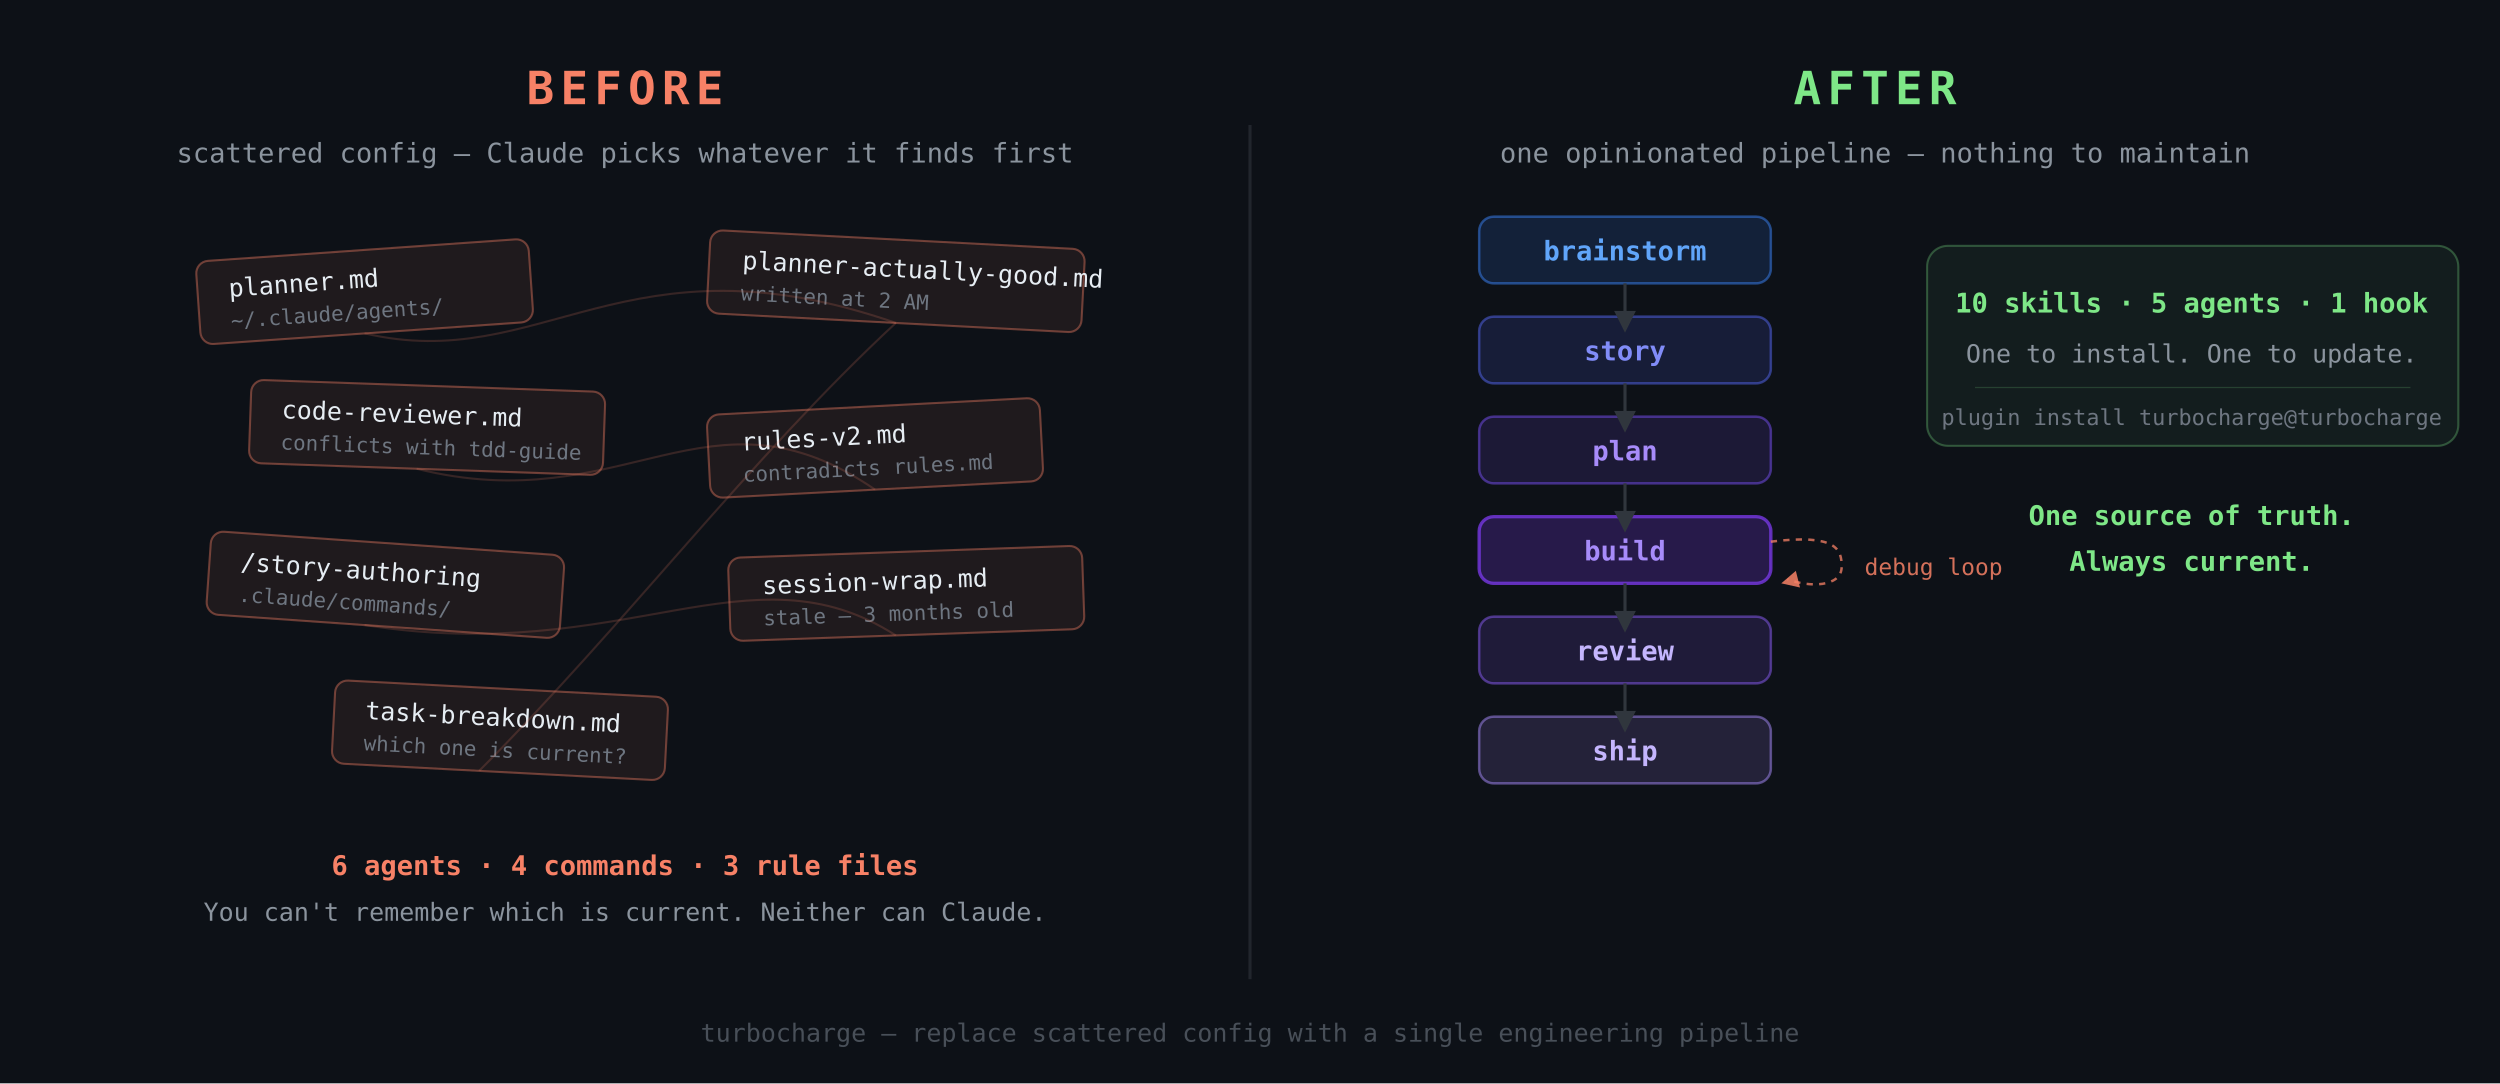
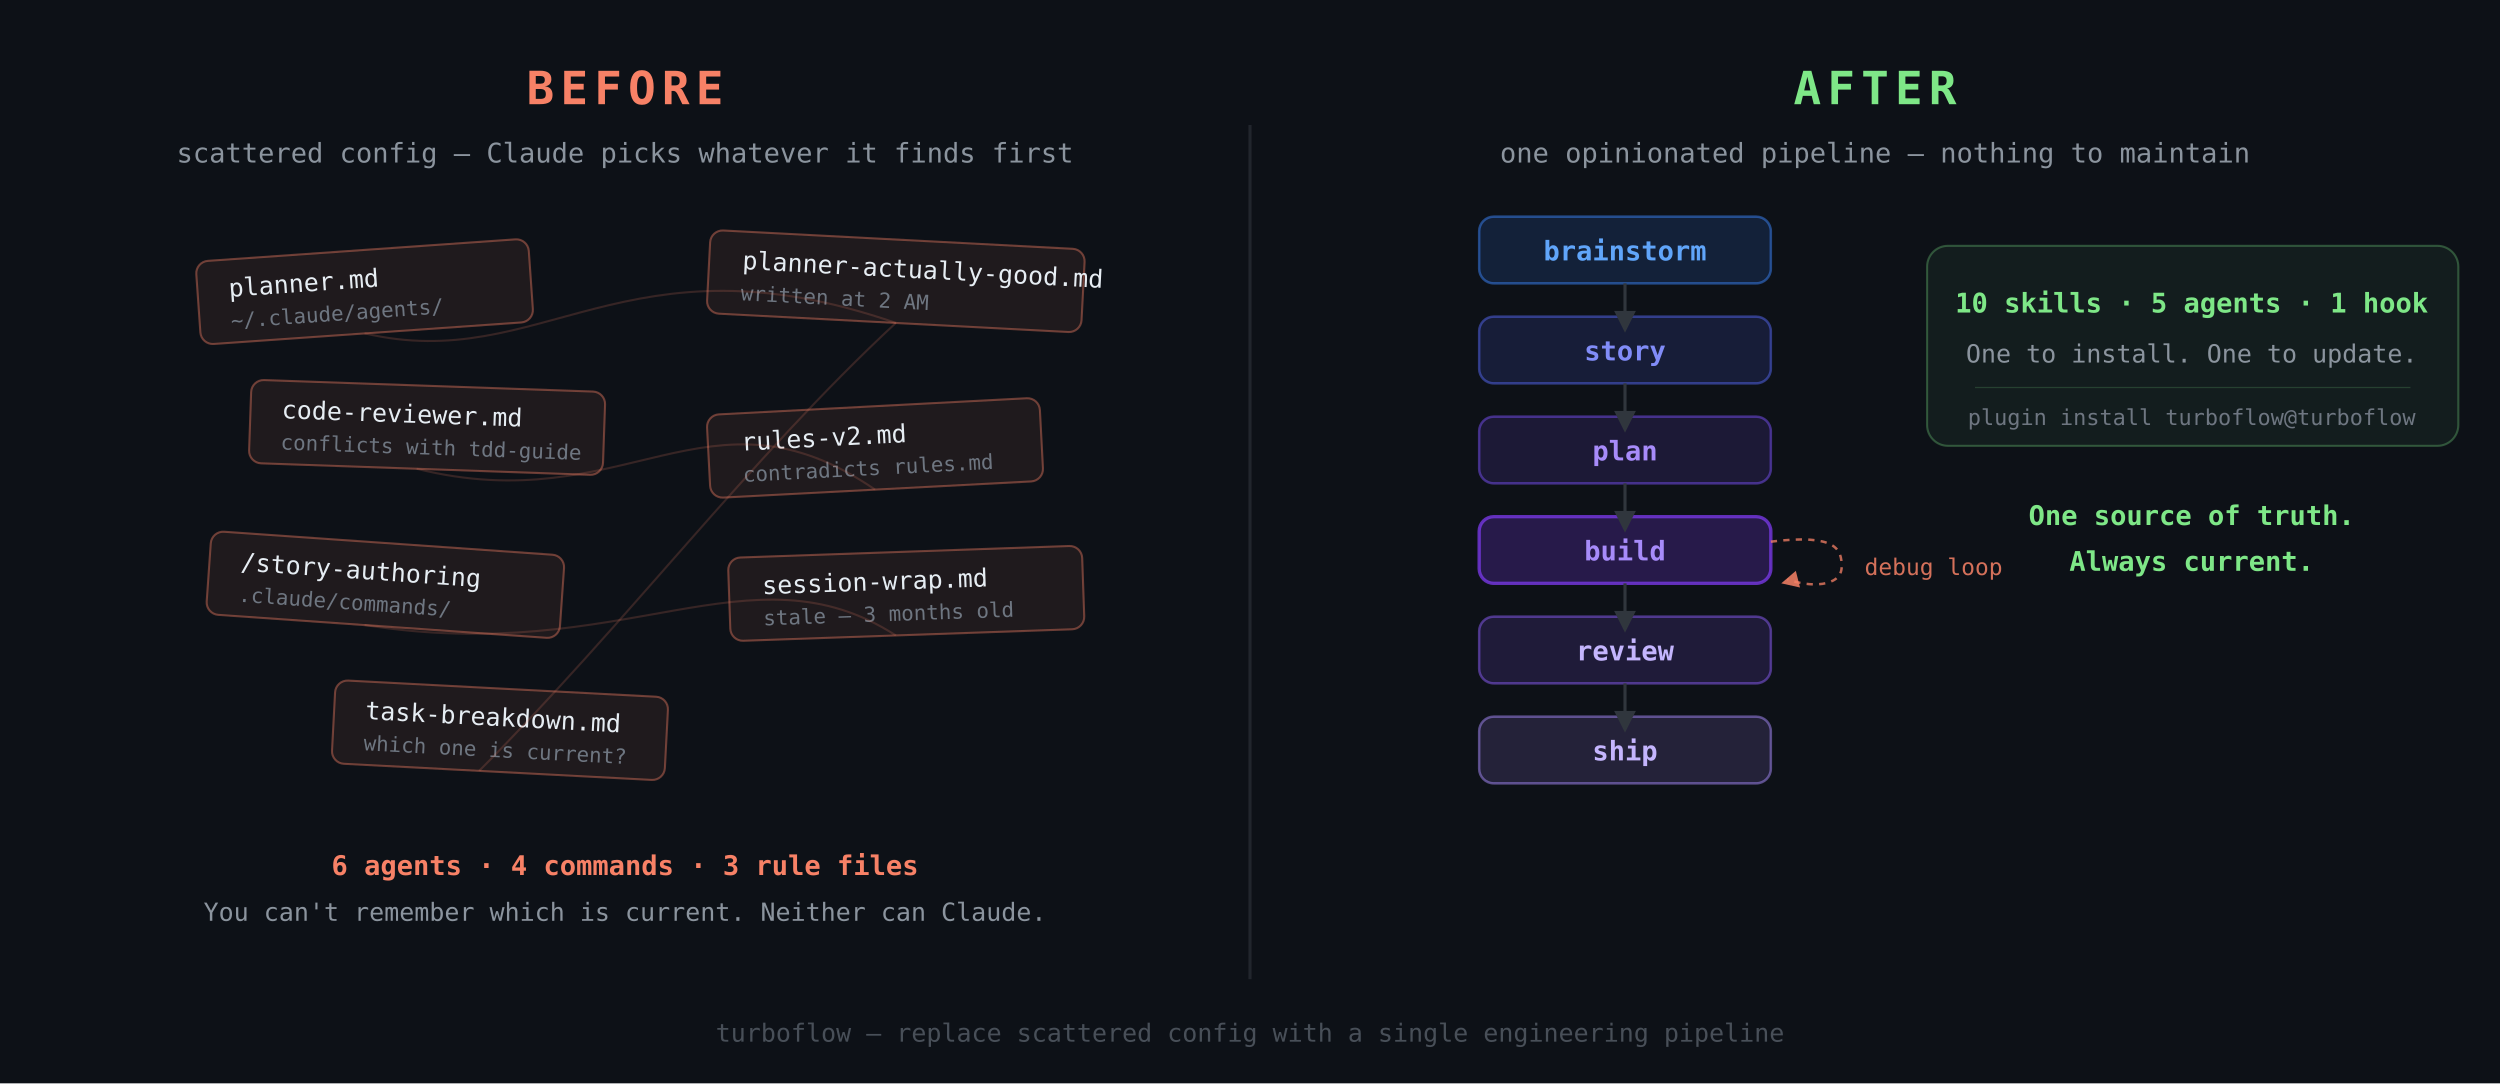
<svg xmlns="http://www.w3.org/2000/svg" viewBox="0 0 1200 520" width="1200" height="520" font-family="'SF Mono','Fira Code','Cascadia Code',monospace">
  <defs>
    <linearGradient id="baPipe" x1="0" y1="0" x2="0" y2="1">
      <stop offset="0%" stop-color="#3b82f6" />
      <stop offset="50%" stop-color="#7c3aed" />
      <stop offset="100%" stop-color="#a78bfa" />
    </linearGradient>
    <filter id="baSoft">
      <feGaussianBlur stdDeviation="9" result="b" />
      <feMerge>
        <feMergeNode in="b" />
        <feMergeNode in="SourceGraphic" />
      </feMerge>
    </filter>
  </defs>
  <rect width="1200" height="520" fill="#0d1117" />
  <line x1="600" y1="60" x2="600" y2="470" stroke="#21262d" stroke-width="1.5" />
  <text x="300" y="50" text-anchor="middle" fill="#f78166" font-size="22" font-weight="700" letter-spacing="3">BEFORE</text>
  <text x="300" y="78" text-anchor="middle" fill="#8b949e" font-size="13">scattered config — Claude picks whatever it finds first</text>
  <g font-size="12">
    <g transform="rotate(-4 175 140)">
      <rect x="95" y="120" width="160" height="40" rx="6" fill="#f78166" fill-opacity="0.08" stroke="#f78166" stroke-width="1" stroke-opacity="0.4" />
      <text x="110" y="138" fill="#e6edf3">planner.md</text>
      <text x="110" y="153" fill="#6e7681" font-size="10">~/.claude/agents/</text>
    </g>
    <g transform="rotate(3 430 135)">
      <rect x="340" y="115" width="180" height="40" rx="6" fill="#f78166" fill-opacity="0.08" stroke="#f78166" stroke-width="1" stroke-opacity="0.4" />
      <text x="356" y="133" fill="#e6edf3">planner-actually-good.md</text>
      <text x="356" y="148" fill="#6e7681" font-size="10">written at 2 AM</text>
    </g>
    <g transform="rotate(2 200 205)">
      <rect x="120" y="185" width="170" height="40" rx="6" fill="#f78166" fill-opacity="0.08" stroke="#f78166" stroke-width="1" stroke-opacity="0.4" />
      <text x="135" y="203" fill="#e6edf3">code-reviewer.md</text>
      <text x="135" y="218" fill="#6e7681" font-size="10">conflicts with tdd-guide</text>
    </g>
    <g transform="rotate(-3 420 215)">
      <rect x="340" y="195" width="160" height="40" rx="6" fill="#f78166" fill-opacity="0.08" stroke="#f78166" stroke-width="1" stroke-opacity="0.4" />
      <text x="356" y="213" fill="#e6edf3">rules-v2.md</text>
      <text x="356" y="228" fill="#6e7681" font-size="10">contradicts rules.md</text>
    </g>
    <g transform="rotate(4 175 280)">
      <rect x="100" y="260" width="170" height="40" rx="6" fill="#f78166" fill-opacity="0.08" stroke="#f78166" stroke-width="1" stroke-opacity="0.4" />
      <text x="115" y="278" fill="#e6edf3">/story-authoring</text>
      <text x="115" y="293" fill="#6e7681" font-size="10">.claude/commands/</text>
    </g>
    <g transform="rotate(-2 430 285)">
      <rect x="350" y="265" width="170" height="40" rx="6" fill="#f78166" fill-opacity="0.08" stroke="#f78166" stroke-width="1" stroke-opacity="0.4" />
      <text x="366" y="283" fill="#e6edf3">session-wrap.md</text>
      <text x="366" y="298" fill="#6e7681" font-size="10">stale — 3 months old</text>
    </g>
    <g transform="rotate(3 230 350)">
      <rect x="160" y="330" width="160" height="40" rx="6" fill="#f78166" fill-opacity="0.08" stroke="#f78166" stroke-width="1" stroke-opacity="0.4" />
      <text x="175" y="348" fill="#e6edf3">task-breakdown.md</text>
      <text x="175" y="363" fill="#6e7681" font-size="10">which one is current?</text>
    </g>
  </g>
  <g stroke="#f78166" stroke-width="1" stroke-opacity="0.18" fill="none">
    <path d="M175,160 C260,180 300,110 430,155" />
    <path d="M200,225 C300,250 340,180 420,235" />
    <path d="M175,300 C300,320 360,260 430,305" />
    <path d="M430,155 C360,220 300,300 230,370" />
  </g>
  <text x="300" y="420" text-anchor="middle" fill="#f78166" font-size="13" font-weight="600">6 agents · 4 commands · 3 rule files</text>
  <text x="300" y="442" text-anchor="middle" fill="#8b949e" font-size="12">You can't remember which is current. Neither can Claude.</text>
  <text x="900" y="50" text-anchor="middle" fill="#7ee787" font-size="22" font-weight="700" letter-spacing="3">AFTER</text>
  <text x="900" y="78" text-anchor="middle" fill="#8b949e" font-size="13">one opinionated pipeline — nothing to maintain</text>
  <line x1="780" y1="118" x2="780" y2="362" stroke="url(#baPipe)" stroke-width="2.5" filter="url(#baSoft)" opacity="0.4" />
  <g font-size="13" font-weight="600" text-anchor="middle">
    <g>
      <rect x="710" y="104" width="140" height="32" rx="7" fill="#3b82f6" fill-opacity="0.15" stroke="#3b82f6" stroke-width="1.2" stroke-opacity="0.5" />
      <text x="780" y="125" fill="#60a5fa">brainstorm</text>
    </g>
    <g>
      <rect x="710" y="152" width="140" height="32" rx="7" fill="#5566f0" fill-opacity="0.15" stroke="#5566f0" stroke-width="1.2" stroke-opacity="0.5" />
      <text x="780" y="173" fill="#818cf8">story</text>
    </g>
    <g>
      <rect x="710" y="200" width="140" height="32" rx="7" fill="#6d4ae0" fill-opacity="0.16" stroke="#6d4ae0" stroke-width="1.2" stroke-opacity="0.55" />
      <text x="780" y="221" fill="#a78bfa">plan</text>
    </g>
    <g>
      <rect x="710" y="248" width="140" height="32" rx="7" fill="#7c3aed" fill-opacity="0.24" stroke="#7c3aed" stroke-width="1.6" stroke-opacity="0.75" />
      <text x="780" y="269" fill="#a78bfa">build</text>
    </g>
    <g>
      <rect x="710" y="296" width="140" height="32" rx="7" fill="#8b5cf6" fill-opacity="0.15" stroke="#8b5cf6" stroke-width="1.2" stroke-opacity="0.5" />
      <text x="780" y="317" fill="#c4b5fd">review</text>
    </g>
    <g>
      <rect x="710" y="344" width="140" height="32" rx="7" fill="#a78bfa" fill-opacity="0.15" stroke="#a78bfa" stroke-width="1.2" stroke-opacity="0.5" />
      <text x="780" y="365" fill="#c4b5fd">ship</text>
    </g>
  </g>
  <g stroke="#30363d" stroke-width="1.5" fill="#30363d">
    <line x1="780" y1="136" x2="780" y2="150" />
    <polygon points="776,150 780,158 784,150" />
    <line x1="780" y1="184" x2="780" y2="198" />
    <polygon points="776,198 780,206 784,198" />
    <line x1="780" y1="232" x2="780" y2="246" />
    <polygon points="776,246 780,254 784,246" />
    <line x1="780" y1="280" x2="780" y2="294" />
    <polygon points="776,294 780,302 784,294" />
    <line x1="780" y1="328" x2="780" y2="342" />
    <polygon points="776,342 780,350 784,342" />
  </g>
  <path d="M850,260 C882,256 884,264 884,272 C884,282 868,282 858,278" fill="none" stroke="#f78166" stroke-width="1.2" stroke-dasharray="3,3" opacity="0.75" />
  <polygon points="862,274 855,280 864,282" fill="#f78166" opacity="0.85" />
  <text x="895" y="276" fill="#f78166" font-size="11" opacity="0.85">debug loop</text>
  <rect x="925" y="118" width="255" height="96" rx="10" fill="#7ee787" fill-opacity="0.06" stroke="#7ee787" stroke-width="1" stroke-opacity="0.3" />
  <text x="1052" y="150" text-anchor="middle" fill="#7ee787" font-size="13" font-weight="600">10 skills · 5 agents · 1 hook</text>
  <text x="1052" y="174" text-anchor="middle" fill="#8b949e" font-size="12">One to install. One to update.</text>
  <line x1="948" y1="186" x2="1157" y2="186" stroke="#7ee787" stroke-width="0.6" stroke-opacity="0.18" />
-   <text x="1052" y="204" text-anchor="middle" fill="#6e7681" font-size="10.5">plugin install turbocharge@turbocharge</text>
+   <text x="1052" y="204" text-anchor="middle" fill="#6e7681" font-size="10.5">plugin install turboflow@turboflow</text>
  <text x="1052" y="252" text-anchor="middle" fill="#7ee787" font-size="13" font-weight="600">One source of truth.</text>
  <text x="1052" y="274" text-anchor="middle" fill="#7ee787" font-size="13" font-weight="600">Always current.</text>
-   <text x="600" y="500" text-anchor="middle" fill="#484f58" font-size="12">turbocharge — replace scattered config with a single engineering pipeline</text>
+   <text x="600" y="500" text-anchor="middle" fill="#484f58" font-size="12">turboflow — replace scattered config with a single engineering pipeline</text>
</svg>
